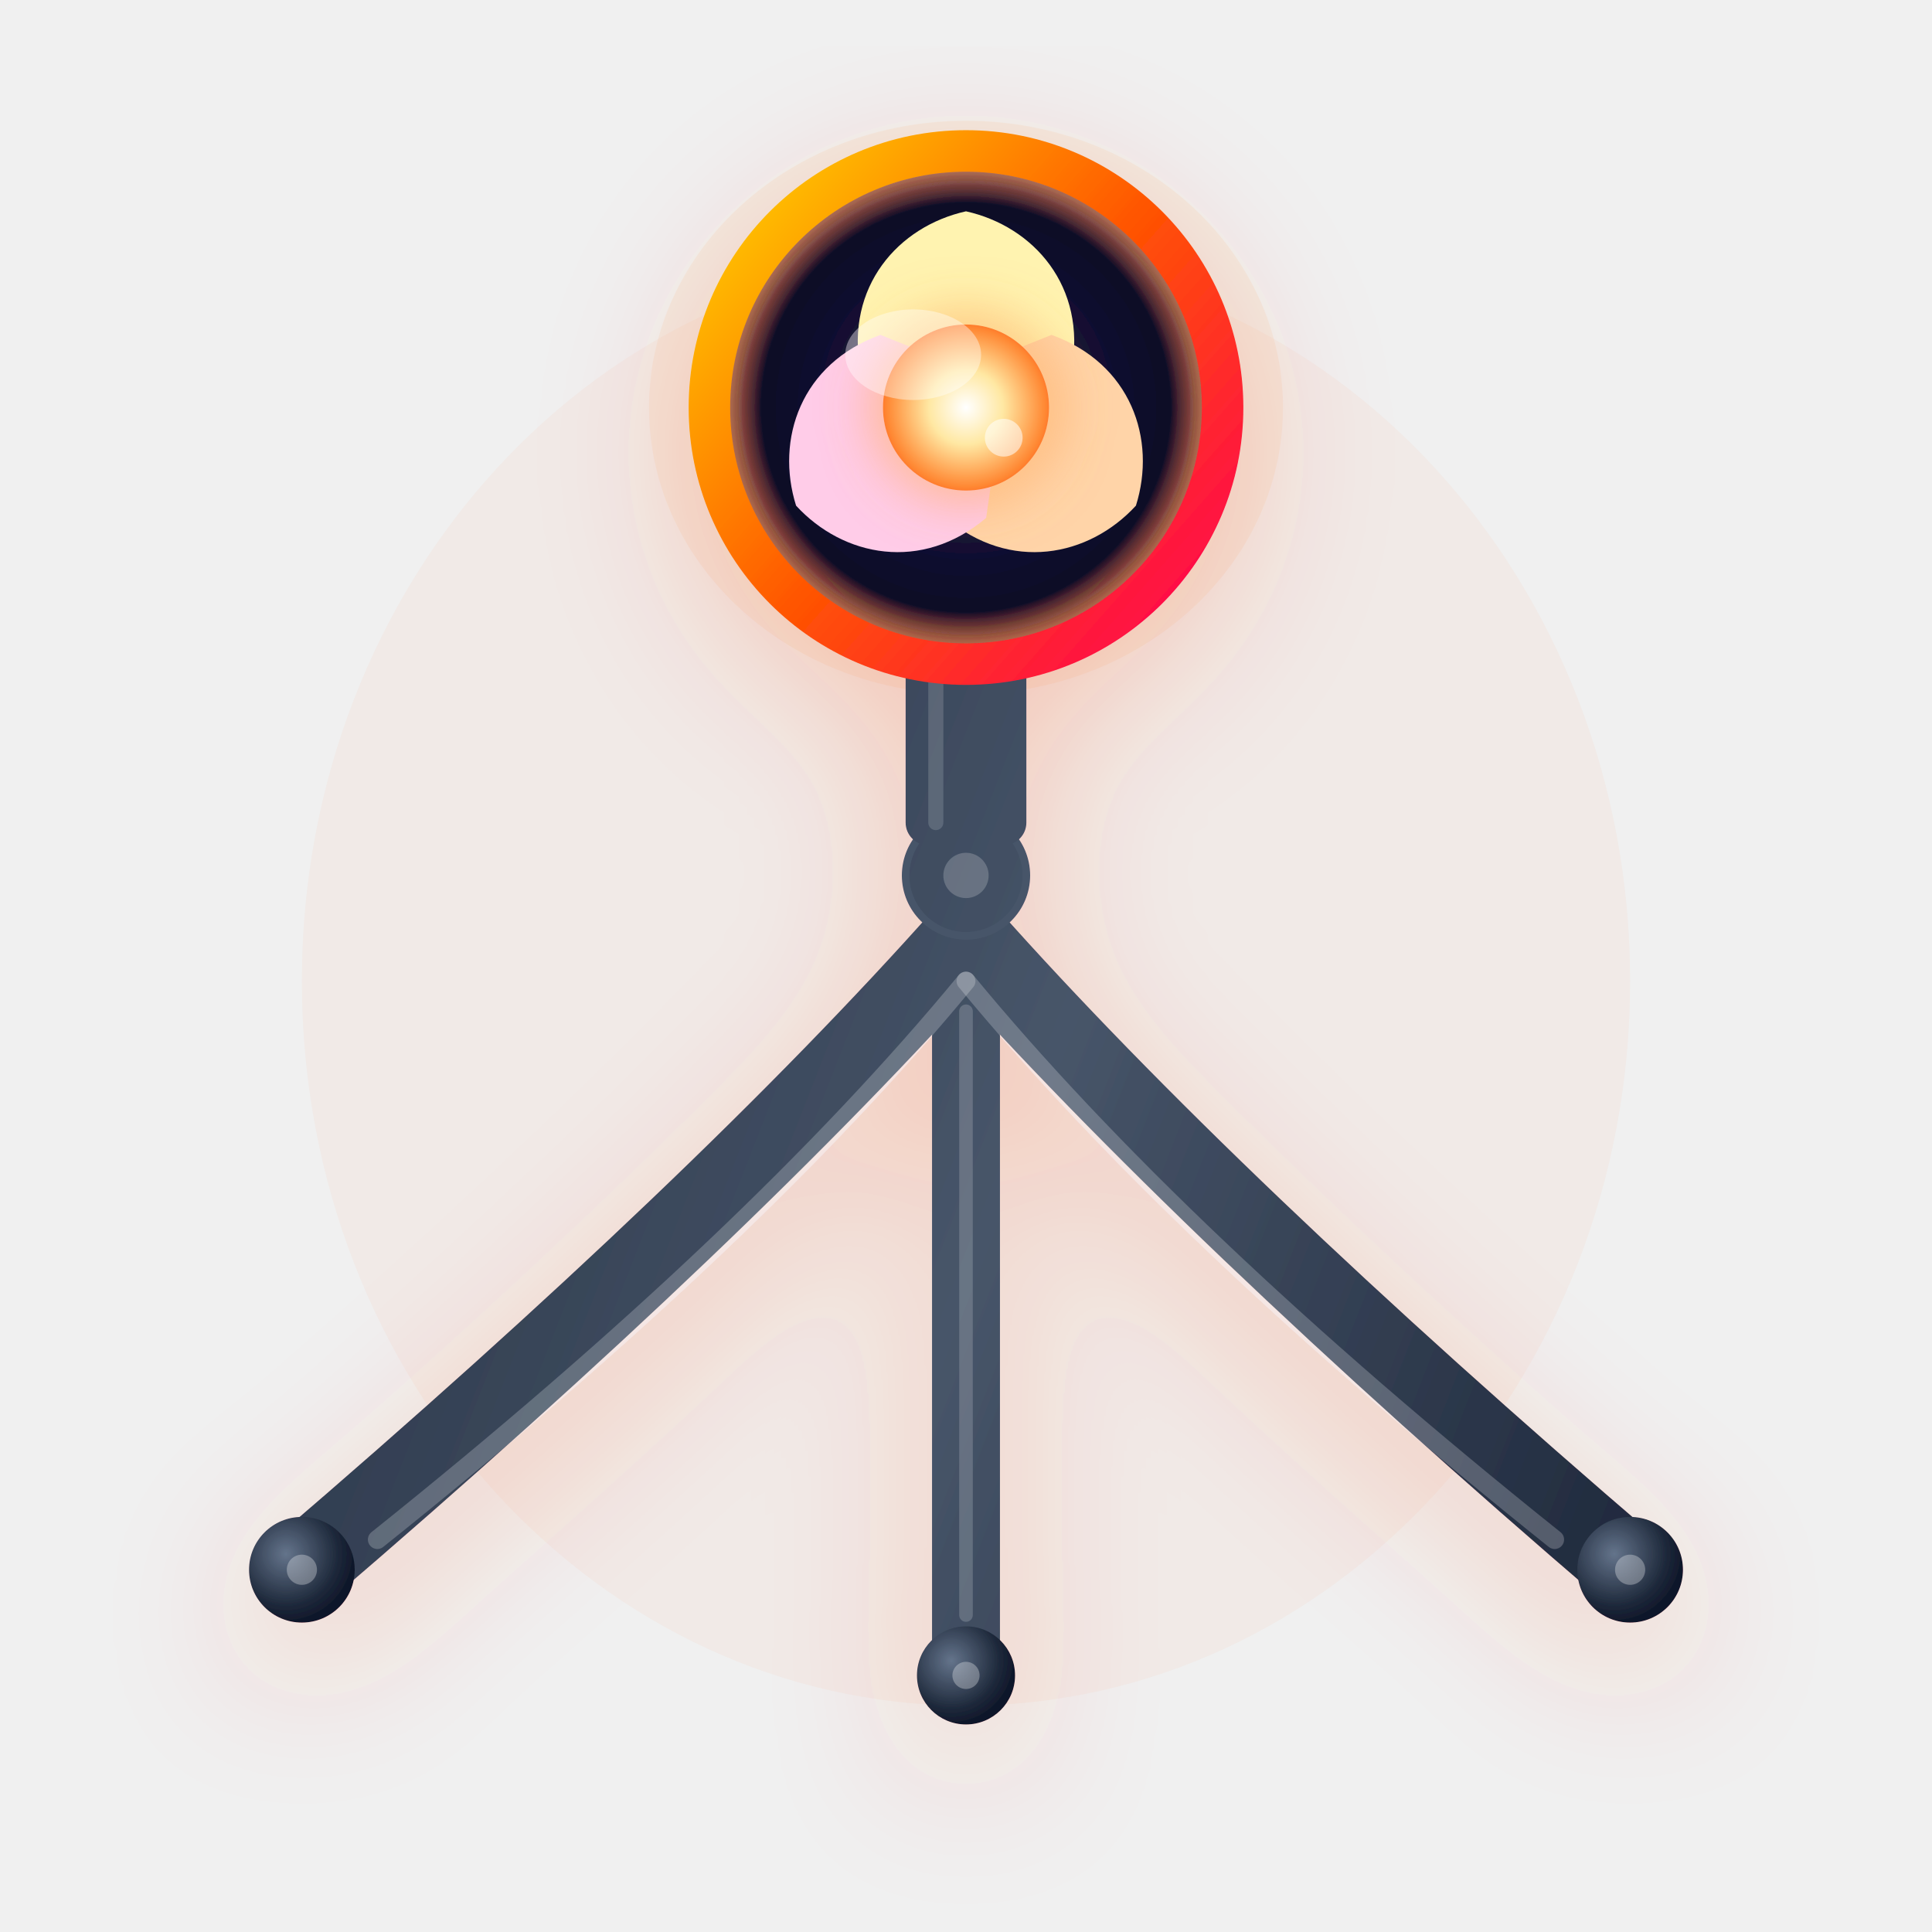
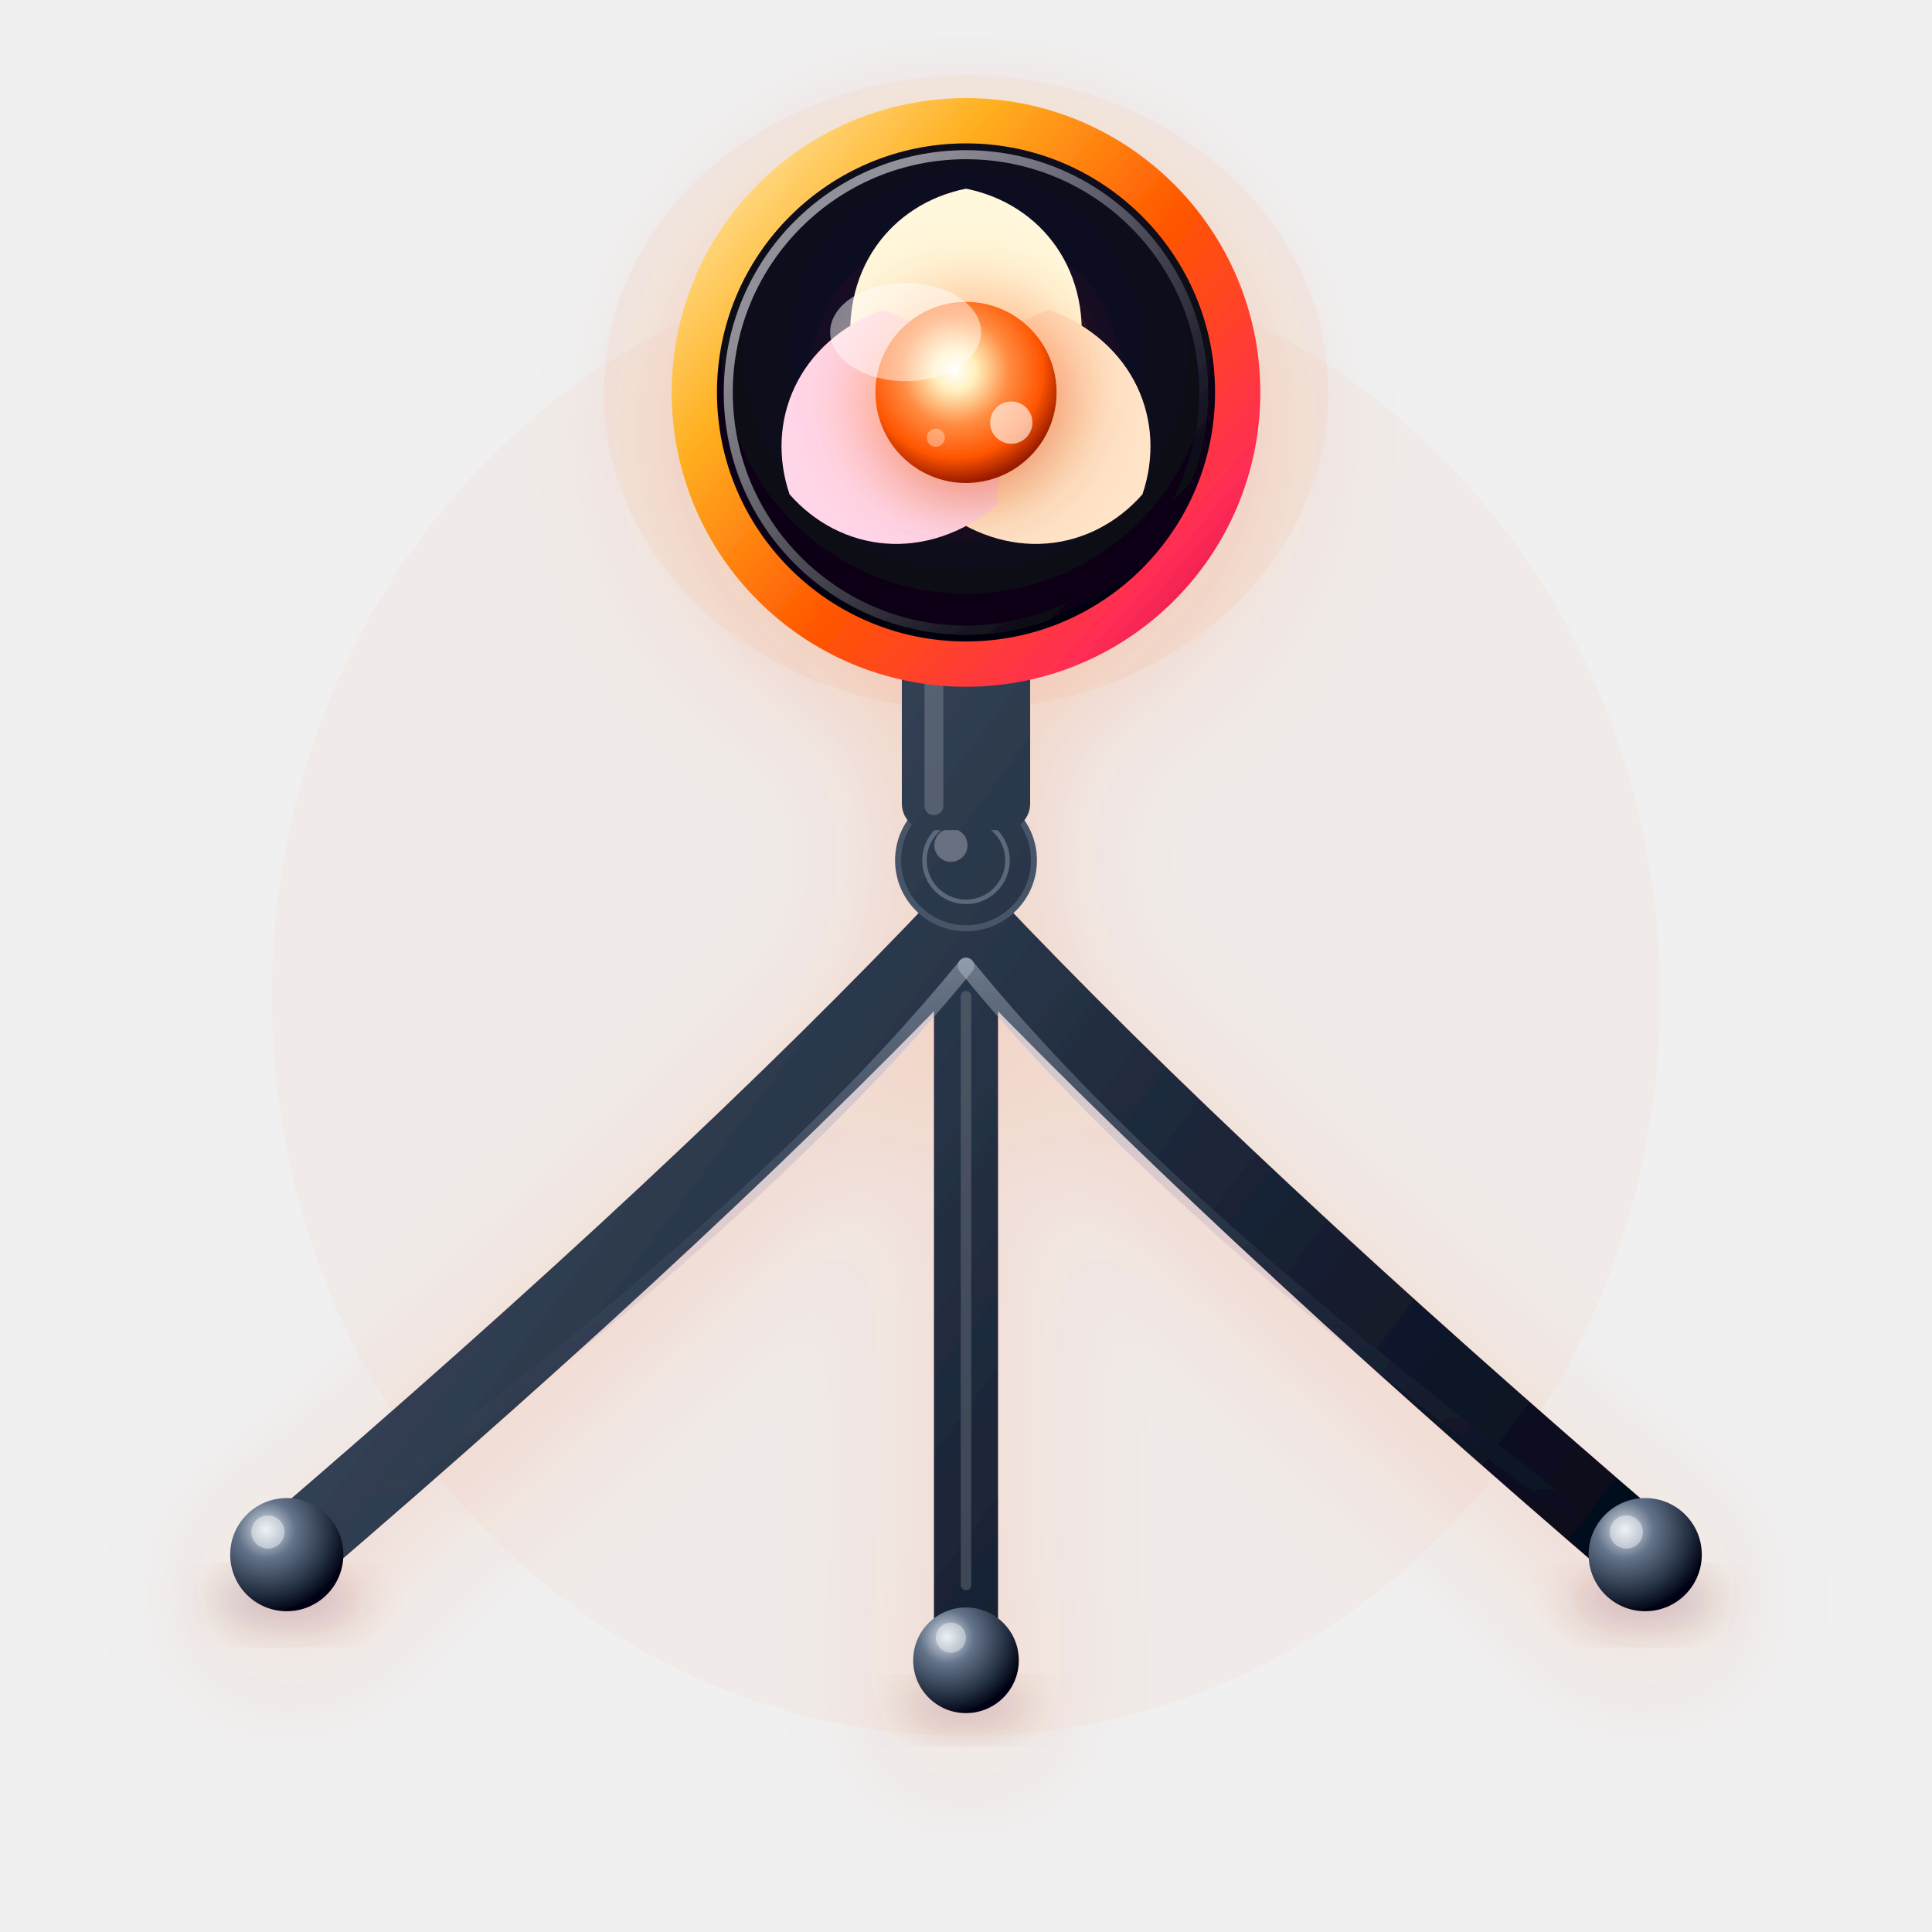
- <svg xmlns="http://www.w3.org/2000/svg" width="256" height="256" viewBox="0 0 256 256" fill="none">
+ <svg xmlns="http://www.w3.org/2000/svg" width="256" height="256" viewBox="0 0 256 256" fill="none" role="img" aria-label="Trifluenz logo">
  <defs>
-     <linearGradient id="tf-metal" x1="0" y1="120" x2="256" y2="220" gradientUnits="userSpaceOnUse">
-       <stop offset="0" stop-color="#1E293B" />
-       <stop offset="0.5" stop-color="#475569" />
-       <stop offset="1" stop-color="#0F172A" />
+     <linearGradient id="tf-metal" x1="48" y1="108" x2="208" y2="228" gradientUnits="userSpaceOnUse">
+       <stop offset="0" stop-color="#94A3B8" />
+       <stop offset="0.22" stop-color="#334155" />
+       <stop offset="0.55" stop-color="#1E293B" />
+       <stop offset="1" stop-color="#020617" />
    </linearGradient>
-     <radialGradient id="tf-foot" cx="35%" cy="35%" r="65%">
-       <stop offset="0" stop-color="#64748B" />
-       <stop offset="0.75" stop-color="#1E293B" />
-       <stop offset="1" stop-color="#0F172A" />
+     <linearGradient id="tf-metal-edge" x1="128" y1="118" x2="128" y2="224" gradientUnits="userSpaceOnUse">
+       <stop offset="0" stop-color="#CBD5E1" stop-opacity="0.55" />
+       <stop offset="0.45" stop-color="#64748B" stop-opacity="0.15" />
+       <stop offset="1" stop-color="#0F172A" stop-opacity="0" />
+     </linearGradient>
+     <radialGradient id="tf-foot" cx="32%" cy="28%" r="72%">
+       <stop offset="0" stop-color="#E2E8F0" />
+       <stop offset="0.35" stop-color="#64748B" />
+       <stop offset="0.82" stop-color="#1E293B" />
+       <stop offset="1" stop-color="#020617" />
    </radialGradient>
-     <linearGradient id="tf-ring" x1="94" y1="24" x2="162" y2="84" gradientUnits="userSpaceOnUse">
-       <stop offset="0" stop-color="#FFD000" />
-       <stop offset="0.5" stop-color="#FF5500" />
-       <stop offset="1" stop-color="#FF0055" />
+     <linearGradient id="tf-ring" x1="88" y1="18" x2="168" y2="88" gradientUnits="userSpaceOnUse">
+       <stop offset="0" stop-color="#FFF4C2" />
+       <stop offset="0.28" stop-color="#FFB020" />
+       <stop offset="0.55" stop-color="#FF5500" />
+       <stop offset="0.82" stop-color="#FF2D55" />
+       <stop offset="1" stop-color="#C8004A" />
    </linearGradient>
-     <radialGradient id="tf-ringFill" cx="0" cy="0" r="1" gradientUnits="userSpaceOnUse" gradientTransform="translate(128 54) rotate(90) scale(36)">
-       <stop offset="0" stop-color="#1E1B4B" />
-       <stop offset="0.75" stop-color="#0B0926" />
-       <stop offset="1" stop-color="#FF5500" stop-opacity="0.2" />
+     <linearGradient id="tf-ring-inner" x1="108" y1="34" x2="148" y2="74" gradientUnits="userSpaceOnUse">
+       <stop offset="0" stop-color="#FFFFFF" stop-opacity="0.65" />
+       <stop offset="1" stop-color="#FFFFFF" stop-opacity="0" />
+     </linearGradient>
+     <radialGradient id="tf-bowl" cx="50%" cy="42%" r="58%">
+       <stop offset="0" stop-color="#1A1033" />
+       <stop offset="0.55" stop-color="#0B0920" />
+       <stop offset="1" stop-color="#05040D" />
    </radialGradient>
-     <linearGradient id="tf-bladeA" x1="128" y1="28" x2="128" y2="60" gradientUnits="userSpaceOnUse">
-       <stop offset="0" stop-color="#FFF3B0" />
-       <stop offset="0.5" stop-color="#FFB020" />
-       <stop offset="1" stop-color="#FF7700" />
+     <linearGradient id="tf-bladeA" x1="128" y1="24" x2="128" y2="62" gradientUnits="userSpaceOnUse">
+       <stop offset="0" stop-color="#FFF8DC" />
+       <stop offset="0.42" stop-color="#FFC14D" />
+       <stop offset="1" stop-color="#E85D04" />
    </linearGradient>
-     <linearGradient id="tf-bladeB" x1="128" y1="28" x2="128" y2="60" gradientUnits="userSpaceOnUse">
-       <stop offset="0" stop-color="#FFD4A8" />
-       <stop offset="0.45" stop-color="#FF5500" />
-       <stop offset="1" stop-color="#FF2200" />
+     <linearGradient id="tf-bladeB" x1="128" y1="24" x2="128" y2="62" gradientUnits="userSpaceOnUse">
+       <stop offset="0" stop-color="#FFE4C7" />
+       <stop offset="0.4" stop-color="#FF6B35" />
+       <stop offset="1" stop-color="#C41E12" />
    </linearGradient>
-     <linearGradient id="tf-bladeC" x1="128" y1="28" x2="128" y2="60" gradientUnits="userSpaceOnUse">
-       <stop offset="0" stop-color="#FFCCE8" />
-       <stop offset="0.45" stop-color="#FF6688" />
-       <stop offset="1" stop-color="#FF4400" />
+     <linearGradient id="tf-bladeC" x1="128" y1="24" x2="128" y2="62" gradientUnits="userSpaceOnUse">
+       <stop offset="0" stop-color="#FFD6E8" />
+       <stop offset="0.4" stop-color="#FF5C8A" />
+       <stop offset="1" stop-color="#D62828" />
    </linearGradient>
-     <radialGradient id="tf-iris" cx="0" cy="0" r="1" gradientUnits="userSpaceOnUse" gradientTransform="translate(128 54) rotate(90) scale(14)">
+     <radialGradient id="tf-iris" cx="44%" cy="38%" r="62%">
      <stop offset="0" stop-color="#FFFFFF" />
-       <stop offset="0.35" stop-color="#FFE8A3" />
-       <stop offset="0.75" stop-color="#FF8833" />
-       <stop offset="1" stop-color="#FF3300" />
+       <stop offset="0.18" stop-color="#FFF1BF" />
+       <stop offset="0.48" stop-color="#FF8C42" />
+       <stop offset="0.78" stop-color="#FF5500" />
+       <stop offset="1" stop-color="#9A1B00" />
    </radialGradient>
-     <filter id="tf-glow" x="-40%" y="-40%" width="180%" height="180%">
-       <feDropShadow dx="0" dy="2" stdDeviation="3" flood-color="#FF8833" flood-opacity="0.45" />
-       <feDropShadow dx="0" dy="6" stdDeviation="10" flood-color="#FF4400" flood-opacity="0.22" />
+     <filter id="tf-soft-glow" x="-35%" y="-35%" width="170%" height="170%">
+       <feDropShadow dx="0" dy="1" stdDeviation="2" flood-color="#FFAA66" flood-opacity="0.35" />
+       <feDropShadow dx="0" dy="5" stdDeviation="9" flood-color="#FF4400" flood-opacity="0.18" />
    </filter>
-     <filter id="tf-bloom" x="-50%" y="-50%" width="200%" height="200%">
-       <feGaussianBlur stdDeviation="4" result="blur" />
+     <filter id="tf-lens-glow" x="-60%" y="-60%" width="220%" height="220%">
+       <feGaussianBlur stdDeviation="5" result="b" />
      <feMerge>
-         <feMergeNode in="blur" />
+         <feMergeNode in="b" />
        <feMergeNode in="SourceGraphic" />
      </feMerge>
    </filter>
+     <filter id="tf-contact" x="-80%" y="-20%" width="260%" height="160%">
+       <feGaussianBlur stdDeviation="3" />
+     </filter>
  </defs>
-   <ellipse cx="128" cy="130" rx="88" ry="96" fill="#FF5500" opacity="0.04" />
-   <ellipse cx="128" cy="54" rx="42" ry="38" fill="#FF8833" opacity="0.08" />
-   <g filter="url(#tf-glow)">
-     <path d="M128 124 Q96 160 40 208" stroke="url(#tf-metal)" stroke-width="11" stroke-linecap="round" fill="none" />
-     <path d="M128 124 Q160 160 216 208" stroke="url(#tf-metal)" stroke-width="11" stroke-linecap="round" fill="none" />
-     <path d="M128 124 L128 222" stroke="url(#tf-metal)" stroke-width="9" stroke-linecap="round" fill="none" />
-     <path d="M128 130 Q100 164 50 204" stroke="#FFFFFF" stroke-width="2.5" stroke-linecap="round" fill="none" opacity="0.22" />
-     <path d="M128 130 Q156 164 206 204" stroke="#FFFFFF" stroke-width="2.5" stroke-linecap="round" fill="none" opacity="0.22" />
-     <path d="M128 134 L128 214" stroke="#FFFFFF" stroke-width="1.8" stroke-linecap="round" fill="none" opacity="0.18" />
-     <circle cx="40" cy="208" r="7" fill="url(#tf-foot)" />
-     <circle cx="216" cy="208" r="7" fill="url(#tf-foot)" />
-     <circle cx="128" cy="222" r="6.5" fill="url(#tf-foot)" />
-     <circle cx="40" cy="208" r="2" fill="#FFFFFF" opacity="0.3" />
-     <circle cx="216" cy="208" r="2" fill="#FFFFFF" opacity="0.3" />
-     <circle cx="128" cy="222" r="1.8" fill="#FFFFFF" opacity="0.3" />
-     <circle cx="128" cy="116" r="8" fill="url(#tf-metal)" stroke="#475569" stroke-width="1" />
-     <circle cx="128" cy="116" r="3" fill="#FFFFFF" opacity="0.2" />
-     <rect x="120" y="86" width="16" height="26" rx="3" fill="url(#tf-metal)" />
-     <rect x="123" y="88" width="2" height="22" rx="1" fill="#FFFFFF" opacity="0.15" />
-     <circle cx="128" cy="54" r="34" stroke="url(#tf-ring)" stroke-width="5.5" fill="url(#tf-ringFill)" />
-     <g transform="translate(128 54)">
-       <path d="M0 -26 C9 -24 16 -16 14 -5 L0 6 L-14 -5 C-16 -16 -9 -24 0 -26 Z" fill="url(#tf-bladeA)" />
-       <path d="M0 -26 C9 -24 16 -16 14 -5 L0 6 L-14 -5 C-16 -16 -9 -24 0 -26 Z" fill="url(#tf-bladeB)" transform="rotate(120)" />
-       <path d="M0 -26 C9 -24 16 -16 14 -5 L0 6 L-14 -5 C-16 -16 -9 -24 0 -26 Z" fill="url(#tf-bladeC)" transform="rotate(240)" />
+   <ellipse cx="128" cy="132" rx="92" ry="98" fill="#FF5500" opacity="0.035" />
+   <ellipse cx="128" cy="52" rx="48" ry="42" fill="#FF8833" opacity="0.07" />
+   <g filter="url(#tf-soft-glow)">
+     <path d="M128 122 Q94 158 38 206" stroke="url(#tf-metal)" stroke-width="10.5" stroke-linecap="round" fill="none" />
+     <path d="M128 122 Q162 158 218 206" stroke="url(#tf-metal)" stroke-width="10.5" stroke-linecap="round" fill="none" />
+     <path d="M128 122 L128 218" stroke="url(#tf-metal)" stroke-width="8.5" stroke-linecap="round" fill="none" />
+     <path d="M128 128 Q102 160 48 200" stroke="url(#tf-metal-edge)" stroke-width="2.2" stroke-linecap="round" fill="none" />
+     <path d="M128 128 Q154 160 208 200" stroke="url(#tf-metal-edge)" stroke-width="2.2" stroke-linecap="round" fill="none" />
+     <path d="M128 132 L128 210" stroke="#FFFFFF" stroke-width="1.4" stroke-linecap="round" fill="none" opacity="0.16" />
+     <ellipse cx="38" cy="212" rx="10" ry="3.5" fill="#0F172A" opacity="0.22" filter="url(#tf-contact)" />
+     <ellipse cx="218" cy="212" rx="10" ry="3.5" fill="#0F172A" opacity="0.22" filter="url(#tf-contact)" />
+     <ellipse cx="128" cy="226" rx="9" ry="3" fill="#0F172A" opacity="0.2" filter="url(#tf-contact)" />
+     <circle cx="38" cy="206" r="7.5" fill="url(#tf-foot)" />
+     <circle cx="218" cy="206" r="7.5" fill="url(#tf-foot)" />
+     <circle cx="128" cy="220" r="7" fill="url(#tf-foot)" />
+     <circle cx="35.5" cy="203" r="2.2" fill="#FFFFFF" opacity="0.42" />
+     <circle cx="215.5" cy="203" r="2.2" fill="#FFFFFF" opacity="0.42" />
+     <circle cx="126" cy="217" r="2" fill="#FFFFFF" opacity="0.38" />
+     <circle cx="128" cy="114" r="9" fill="url(#tf-metal)" stroke="#475569" stroke-width="0.8" />
+     <circle cx="128" cy="114" r="5.5" fill="none" stroke="#94A3B8" stroke-width="0.6" opacity="0.45" />
+     <circle cx="126" cy="112" r="2.2" fill="#FFFFFF" opacity="0.28" />
+     <rect x="119.5" y="82" width="17" height="28" rx="3.5" fill="url(#tf-metal)" />
+     <rect x="122.5" y="84" width="2.5" height="24" rx="1.2" fill="#FFFFFF" opacity="0.18" />
+     <circle cx="128" cy="52" r="36" fill="url(#tf-bowl)" />
+     <circle cx="128" cy="52" r="36" stroke="url(#tf-ring)" stroke-width="6" fill="none" />
+     <circle cx="128" cy="52" r="31.5" stroke="url(#tf-ring-inner)" stroke-width="1.2" fill="none" opacity="0.85" />
+     <g transform="translate(128 52)" opacity="0.35">
+       <path d="M0 -27 C10 -25 17 -16 15 -4 L0 7 L-15 -4 C-17 -16 -10 -25 0 -27 Z" fill="#120818" transform="rotate(0)" />
+       <path d="M0 -27 C10 -25 17 -16 15 -4 L0 7 L-15 -4 C-17 -16 -10 -25 0 -27 Z" fill="#120818" transform="rotate(120)" />
+       <path d="M0 -27 C10 -25 17 -16 15 -4 L0 7 L-15 -4 C-17 -16 -10 -25 0 -27 Z" fill="#120818" transform="rotate(240)" />
    </g>
-     <g filter="url(#tf-bloom)">
-       <circle cx="128" cy="54" r="11" fill="url(#tf-iris)" />
+     <g transform="translate(128 52)">
+       <path d="M0 -27 C10 -25 17 -16 15 -4 L0 7 L-15 -4 C-17 -16 -10 -25 0 -27 Z" fill="url(#tf-bladeA)" />
+       <path d="M0 -27 C10 -25 17 -16 15 -4 L0 7 L-15 -4 C-17 -16 -10 -25 0 -27 Z" fill="url(#tf-bladeB)" transform="rotate(120)" />
+       <path d="M0 -27 C10 -25 17 -16 15 -4 L0 7 L-15 -4 C-17 -16 -10 -25 0 -27 Z" fill="url(#tf-bladeC)" transform="rotate(240)" />
    </g>
-     <ellipse cx="121" cy="47" rx="9" ry="6" fill="#FFFFFF" opacity="0.4" />
-     <circle cx="133" cy="58" r="2.5" fill="#FFFFFF" opacity="0.55" />
+     <g filter="url(#tf-lens-glow)">
+       <circle cx="128" cy="52" r="12" fill="url(#tf-iris)" />
+     </g>
+     <ellipse cx="120" cy="44" rx="10" ry="6.5" fill="#FFFFFF" opacity="0.48" />
+     <circle cx="134" cy="56" r="2.8" fill="#FFFFFF" opacity="0.62" />
+     <circle cx="124" cy="58" r="1.2" fill="#FFFFFF" opacity="0.35" />
  </g>
</svg>
